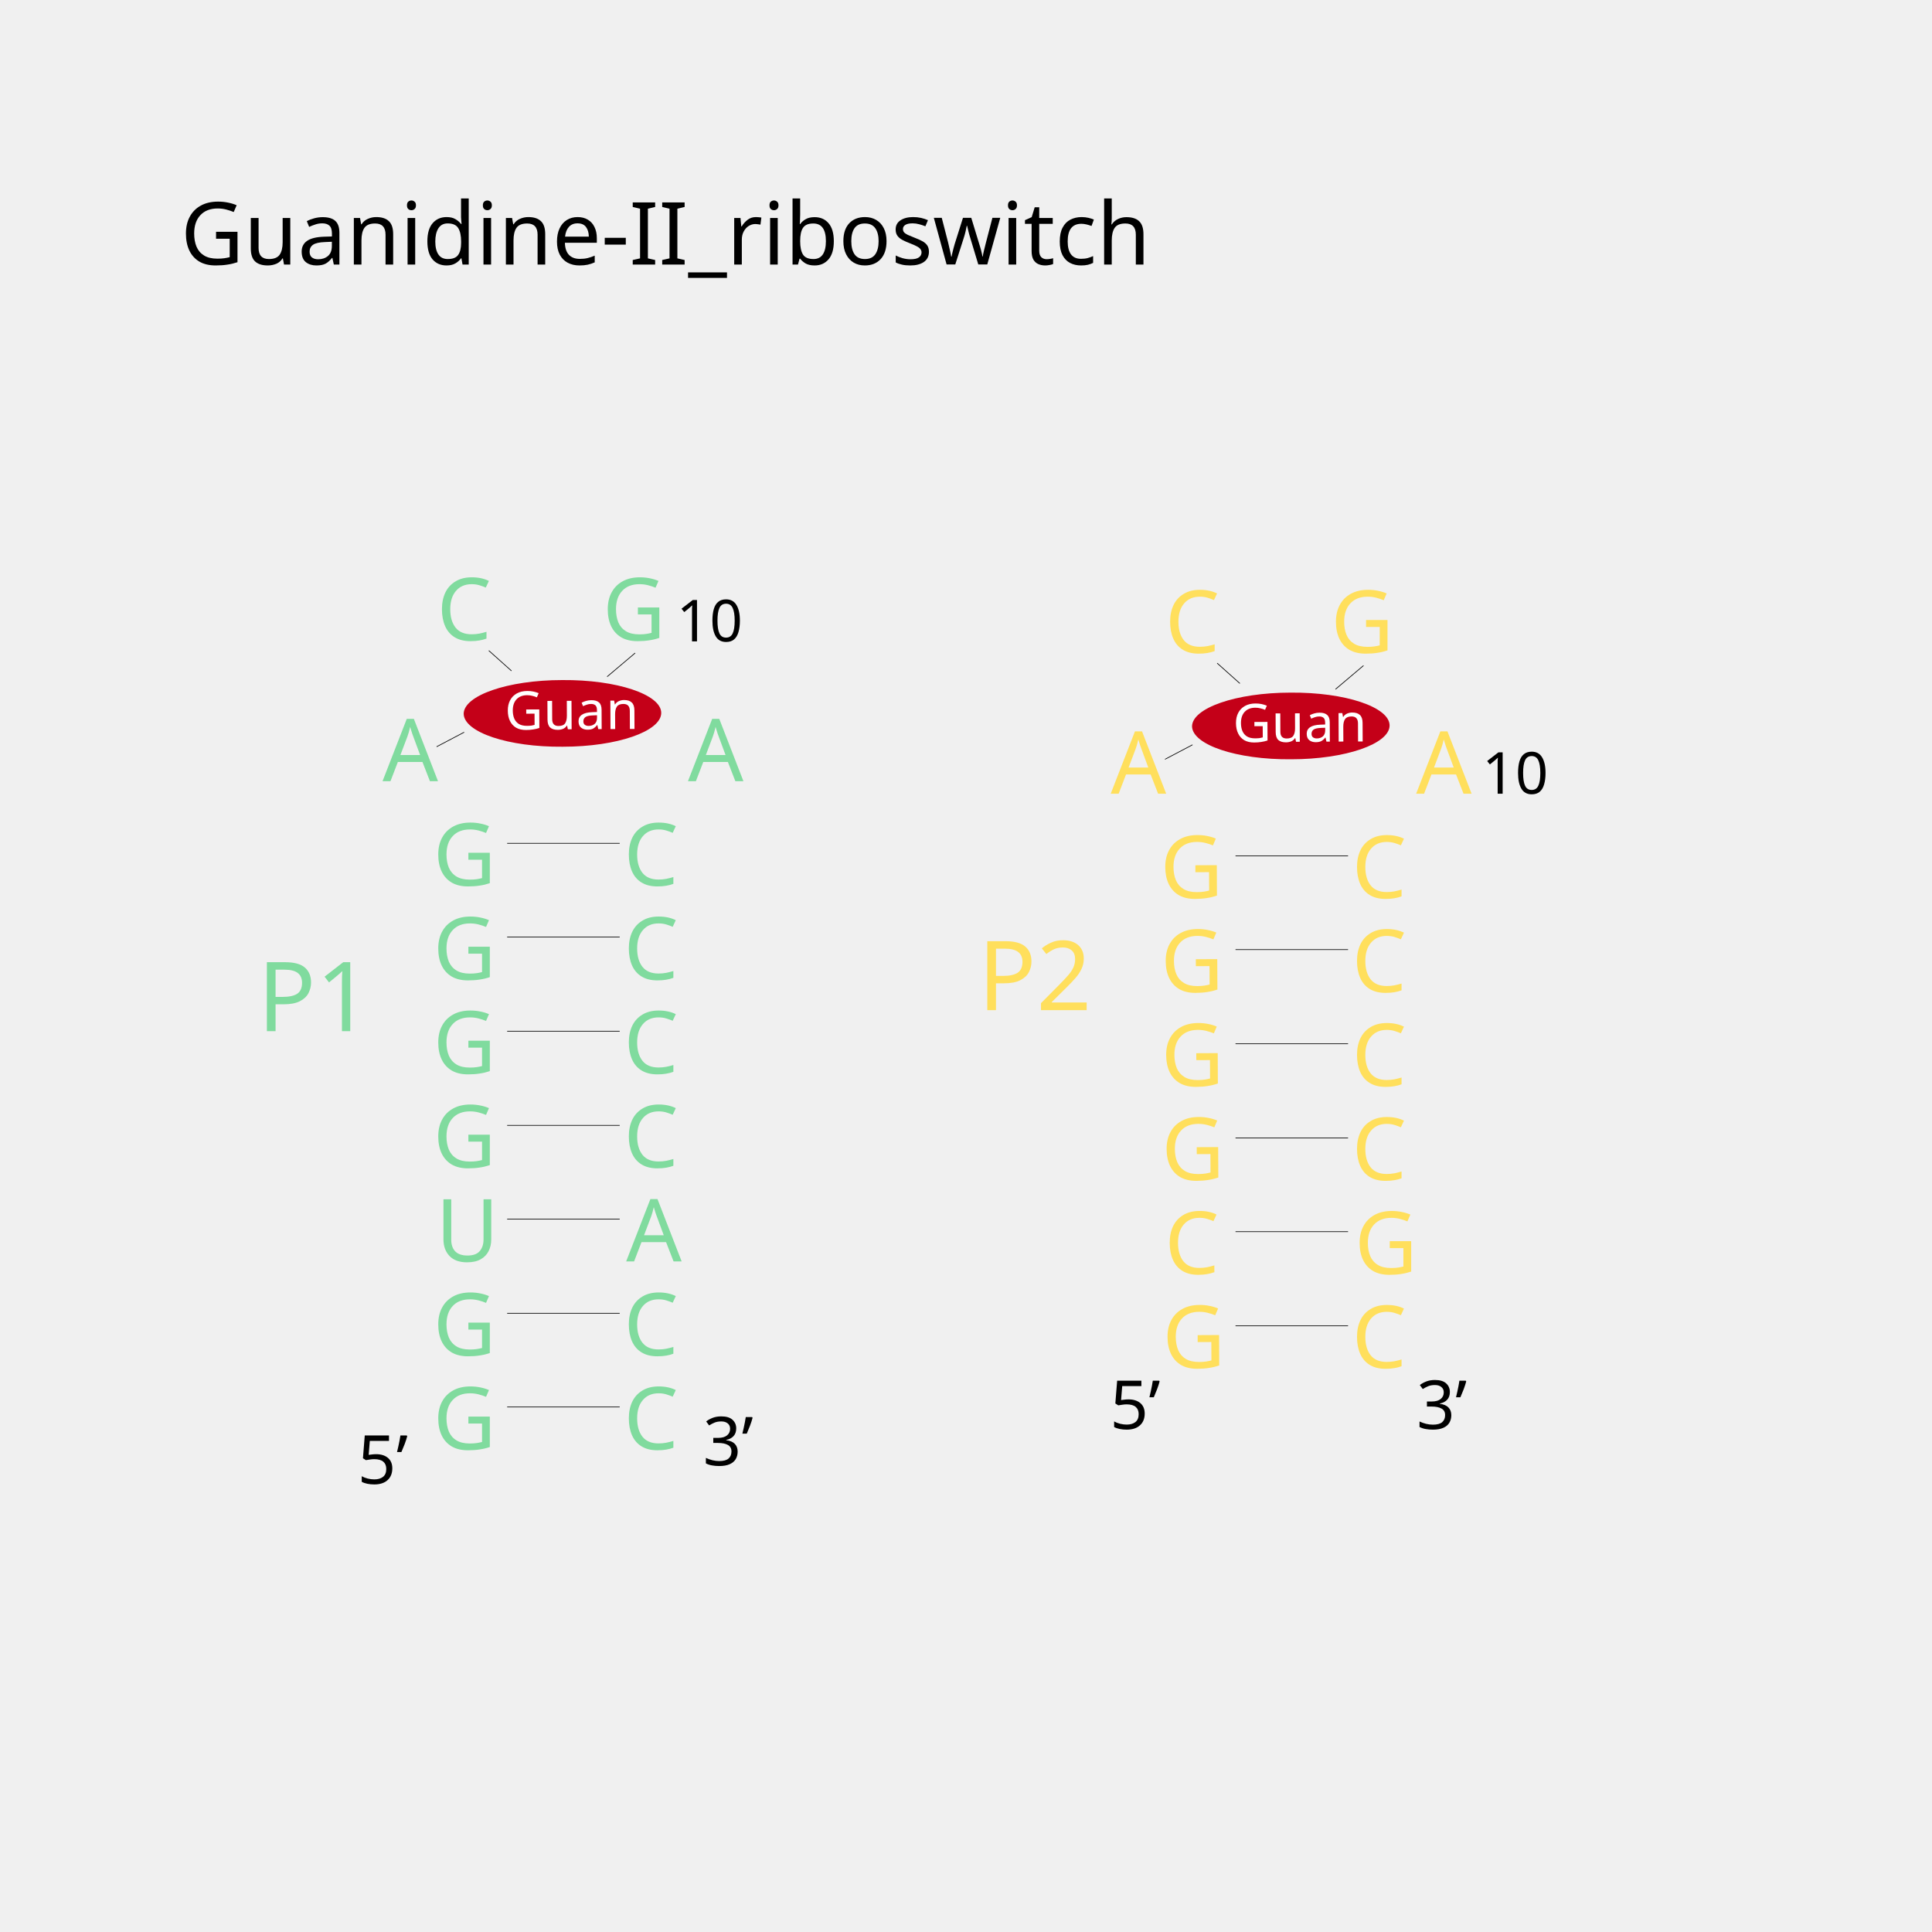
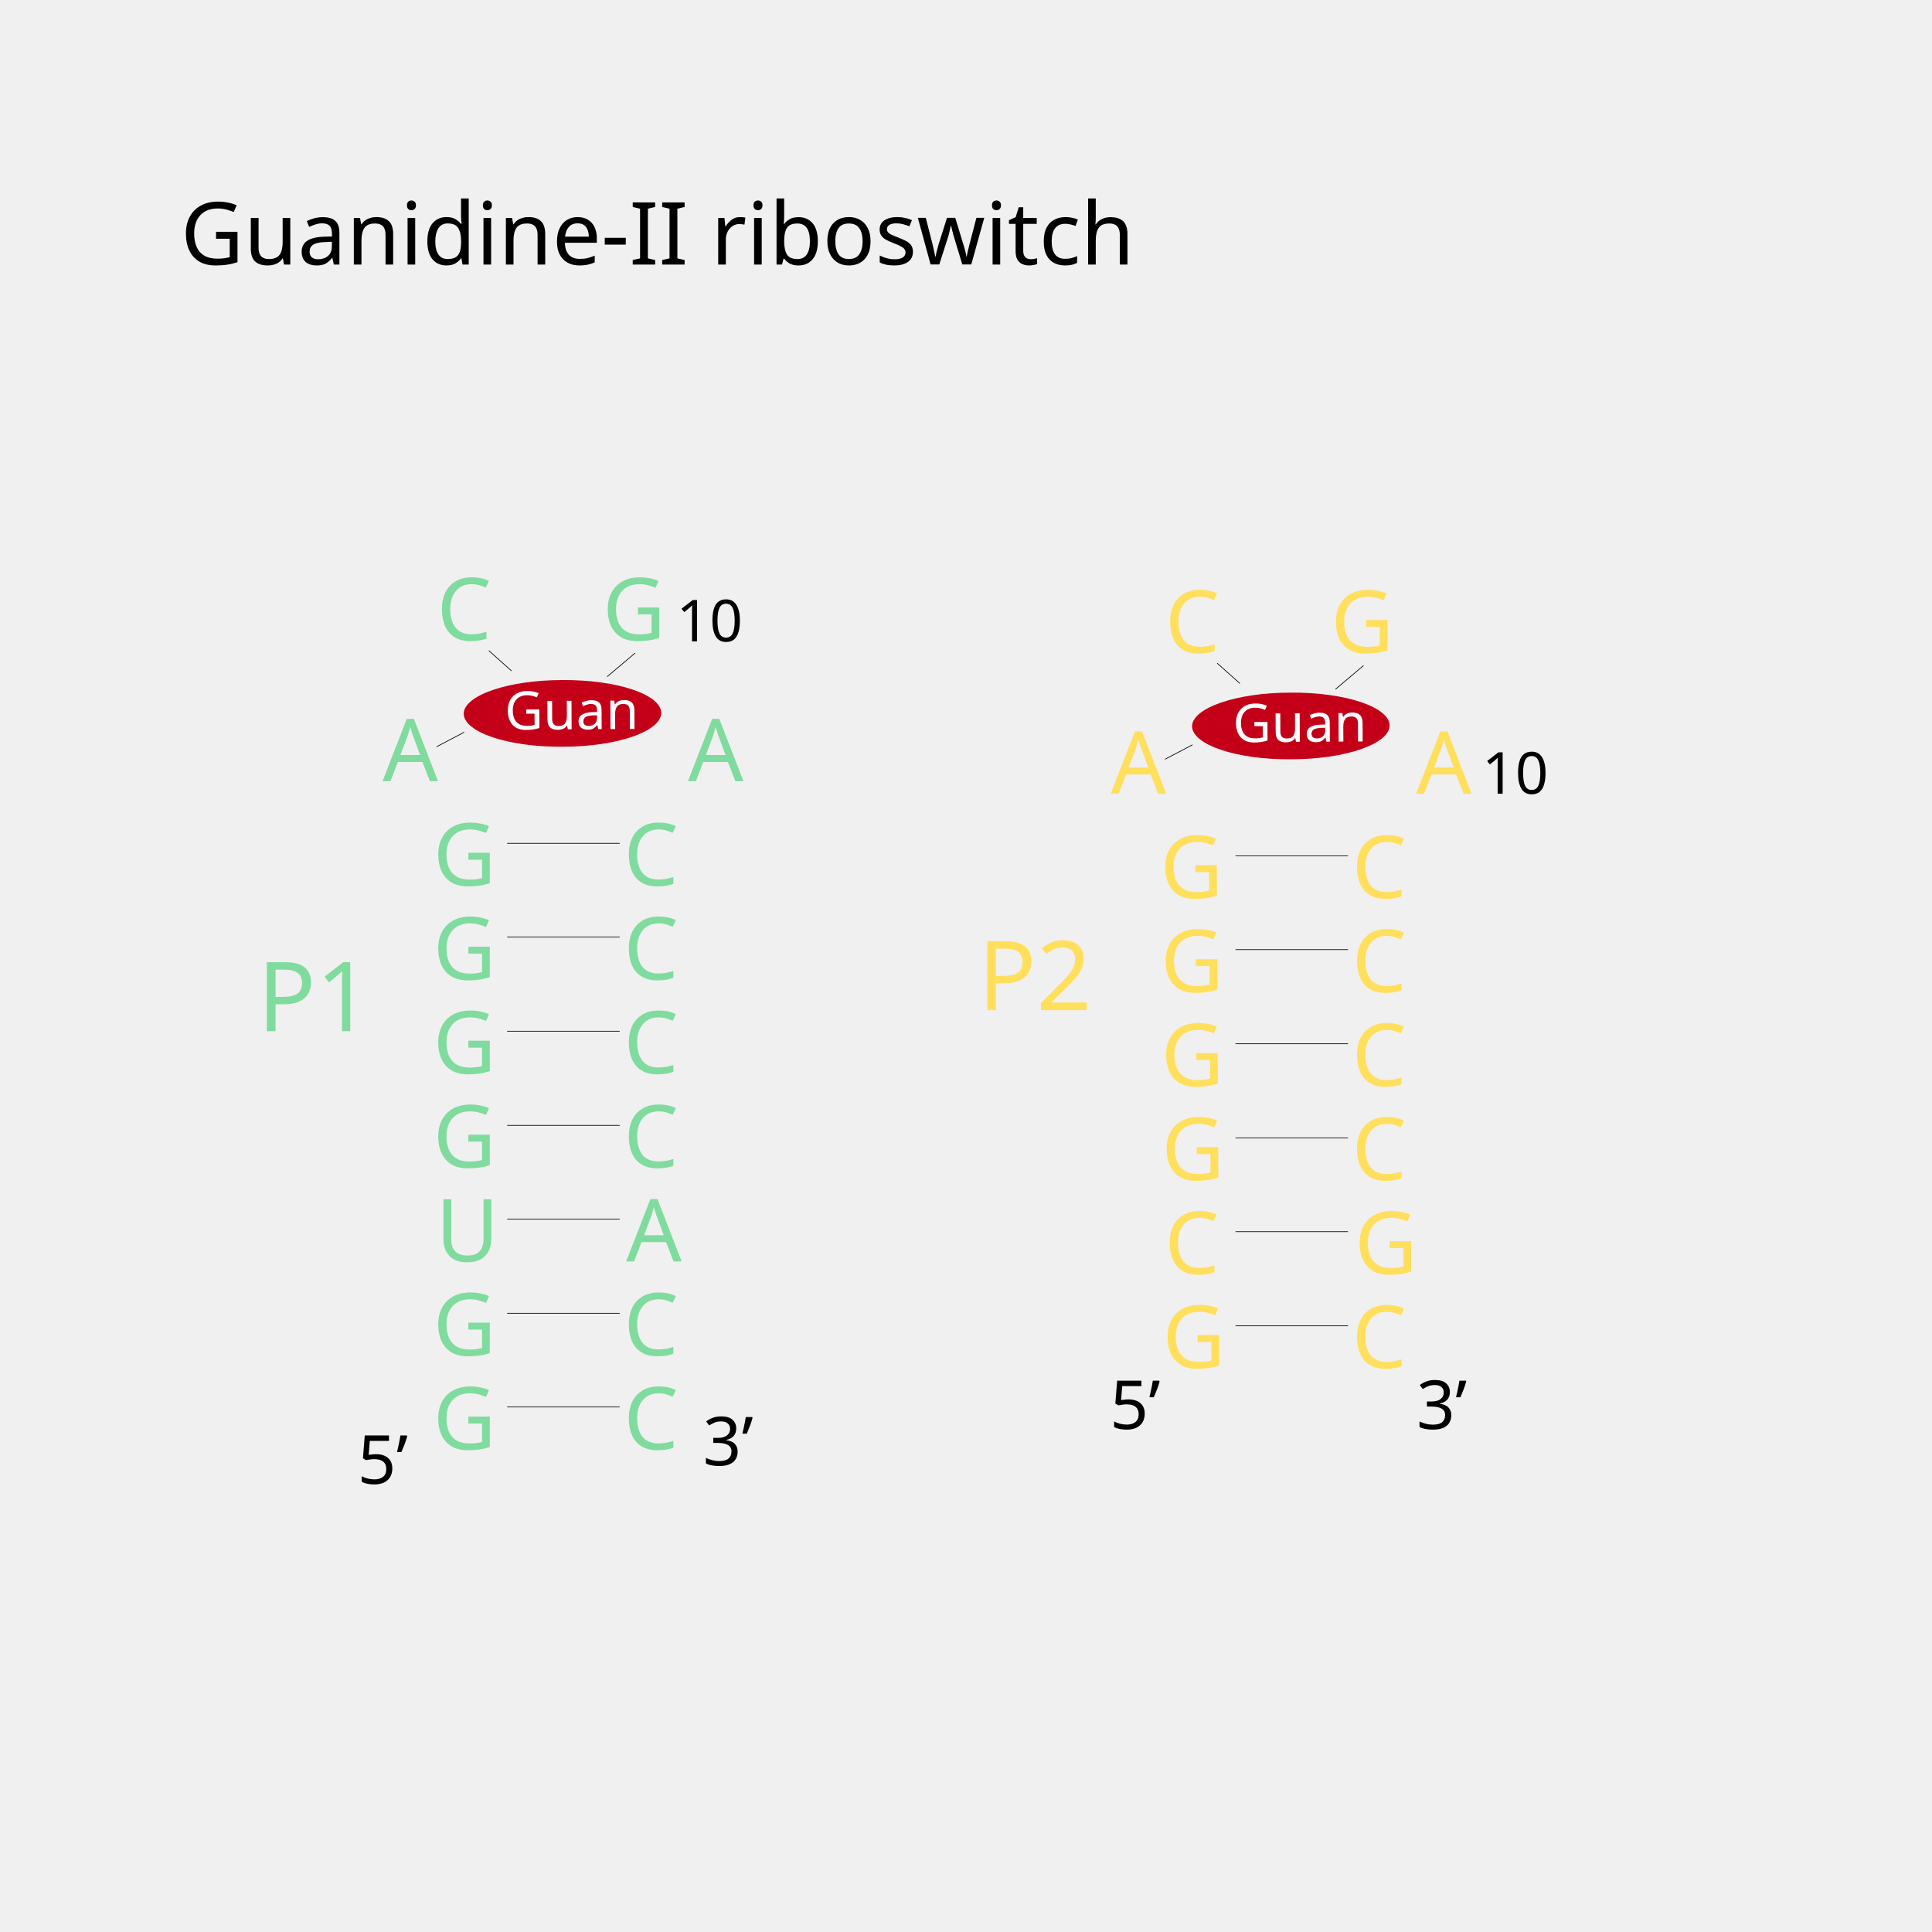
<svg xmlns="http://www.w3.org/2000/svg" version="1.1" id="图层_1" x="0px" y="0px" viewBox="0 0 400 400" style="enable-background:new 0 0 400 400;" xml:space="preserve">
  <style type="text/css">
	.st0{fill:#80DB9E;}
	.st1{font-family:'ArialMT';}
	.st2{font-size:18px;}
	.st3{font-size:12px;}
	.st4{fill:none;stroke:#000000;stroke-width:0.143;stroke-miterlimit:1.143;}
	.st5{font-size:20px;}
	.st6{fill:#C40018;}
	.st7{fill:#FFFFFF;}
	.st8{font-size:11px;}
	.st9{font-size:14px;}
	.st10{fill:#FFDF5C;}
</style>
  <g transform="translate(632.741,655.892)">
    <g>
      <g transform="rotate(-0.0)">
        <text transform="matrix(1 0 0 1 -543.0966 -355.8153)" class="st0 st1 st2">G</text>
      </g>
    </g>
  </g>
  <g transform="translate(632.741,600.229)">
    <g>
      <g transform="rotate(-0.0)">
        <text transform="matrix(1 0 0 1 -543.0966 -319.6093)" class="st0 st1 st2">G</text>
      </g>
    </g>
  </g>
  <g transform="translate(632.741,544.566)">
    <g>
      <g transform="rotate(-0.0)">
        <text transform="matrix(1 0 0 1 -542.5521 -283.4043)" class="st0 st1 st2">U</text>
      </g>
    </g>
  </g>
  <g transform="translate(632.741,488.904)">
    <g>
      <g transform="rotate(-0.0)">
        <text transform="matrix(1 0 0 1 -543.0966 -247.1964)" class="st0 st1 st2">G</text>
      </g>
    </g>
  </g>
  <g transform="translate(632.741,433.241)">
    <g>
      <g transform="rotate(-0.0)">
        <text transform="matrix(1 0 0 1 -543.0966 -210.9914)" class="st0 st1 st2">G</text>
      </g>
    </g>
  </g>
  <g transform="translate(632.741,377.578)">
    <g>
      <g transform="rotate(-0.0)">
        <text transform="matrix(1 0 0 1 -543.0966 -174.7864)" class="st0 st1 st2">G</text>
      </g>
    </g>
  </g>
  <g transform="translate(632.741,321.916)">
    <g>
      <g transform="rotate(-0.0)">
        <text transform="matrix(1 0 0 1 -543.0966 -138.5795)" class="st0 st1 st2">G</text>
      </g>
    </g>
  </g>
  <g transform="translate(600.271,247.699)">
    <g>
      <g transform="rotate(-0.0)">
        <text transform="matrix(1 0 0 1 -521.0703 -85.9578)" class="st0 st1 st2">A</text>
      </g>
    </g>
  </g>
  <g transform="translate(628.102,164.205)">
    <g>
      <g transform="rotate(-0.0)">
        <text transform="matrix(1 0 0 1 -537.6948 -31.6483)" class="st0 st1 st2">C</text>
      </g>
    </g>
  </g>
  <g transform="translate(739.428,164.205)">
    <g>
      <g transform="rotate(-0.0)">
        <text transform="matrix(1 0 0 1 -614.6893 -31.6483)" class="st0 st1 st2">G</text>
      </g>
    </g>
  </g>
  <g transform="translate(813.645,164.205)">
    <g transform="rotate(-0.0)">
      <text transform="matrix(1 0 0 1 -673.6036 -31.414)" class="st1 st3">10</text>
    </g>
  </g>
  <g transform="translate(781.175,247.699)">
    <g>
      <g transform="rotate(-0.0)">
        <text transform="matrix(1 0 0 1 -638.7405 -85.9578)" class="st0 st1 st2">A</text>
      </g>
    </g>
  </g>
  <g transform="translate(744.066,321.916)">
    <g>
      <g transform="rotate(-0.0)">
        <text transform="matrix(1 0 0 1 -614.9639 -138.5795)" class="st0 st1 st2">C</text>
      </g>
    </g>
  </g>
  <g transform="translate(744.066,377.578)">
    <g>
      <g transform="rotate(-0.0)">
        <text transform="matrix(1 0 0 1 -614.9639 -174.7864)" class="st0 st1 st2">C</text>
      </g>
    </g>
  </g>
  <g transform="translate(744.066,433.241)">
    <g>
      <g transform="rotate(-0.0)">
        <text transform="matrix(1 0 0 1 -614.9639 -210.9914)" class="st0 st1 st2">C</text>
      </g>
    </g>
  </g>
  <g transform="translate(744.066,488.904)">
    <g>
      <g transform="rotate(-0.0)">
        <text transform="matrix(1 0 0 1 -614.9639 -247.1964)" class="st0 st1 st2">C</text>
      </g>
    </g>
  </g>
  <g transform="translate(744.066,544.566)">
    <g>
      <g transform="rotate(-0.0)">
        <text transform="matrix(1 0 0 1 -614.424 -283.4043)" class="st0 st1 st2">A</text>
      </g>
    </g>
  </g>
  <g transform="translate(744.066,600.229)">
    <g>
      <g transform="rotate(-0.0)">
        <text transform="matrix(1 0 0 1 -614.9639 -319.6093)" class="st0 st1 st2">C</text>
      </g>
    </g>
  </g>
  <g transform="translate(744.066,655.892)">
    <g>
      <g transform="rotate(-0.0)">
        <text transform="matrix(1 0 0 1 -614.9639 -355.8153)" class="st0 st1 st2">C</text>
      </g>
    </g>
  </g>
  <line class="st4" x1="105" y1="291.3" x2="128.3" y2="291.3" />
  <line class="st4" x1="105" y1="271.9" x2="128.3" y2="271.9" />
  <line class="st4" x1="105" y1="252.4" x2="128.3" y2="252.4" />
  <line class="st4" x1="105" y1="233" x2="128.3" y2="233" />
  <line class="st4" x1="105" y1="213.5" x2="128.3" y2="213.5" />
  <line class="st4" x1="105" y1="194" x2="128.3" y2="194" />
  <line class="st4" x1="105" y1="174.6" x2="128.3" y2="174.6" />
  <text transform="matrix(1 0 0 1 53.3191 213.4931)" class="st0 st1 st5">P1</text>
-   <text transform="matrix(1 0 0 1 37.4037 54.7721)" class="st1 st2">Guanidine-II_riboswitch</text>
+   <text transform="matrix(1 0 0 1 37.4037 54.7721)" class="st1 st2">Guanidine-II riboswitch</text>
  <path class="st6" d="M136.9,147.6c0,3.8-9.1,7-20.4,7c-11.3,0.1-20.4-3-20.5-6.8c0-3.8,9.1-7,20.4-7  C127.7,140.7,136.9,143.8,136.9,147.6z" />
  <text transform="matrix(1 -4.833093e-03 4.833093e-03 1 104.4832 151.051)" class="st7 st1 st8">Guan</text>
  <line class="st4" x1="90.4" y1="154.6" x2="96.1" y2="151.6" />
  <line class="st4" x1="101.2" y1="134.7" x2="105.9" y2="138.9" />
  <line class="st4" x1="125.7" y1="140.1" x2="131.5" y2="135.2" />
  <text transform="matrix(1 0 0 1 74.02 307.1971)" class="st1 st9">5’</text>
  <text transform="matrix(1 0 0 1 145.5207 303.3864)" class="st1 st9">3’</text>
  <g transform="translate(632.741,600.229)">
    <g>
      <g>
        <g transform="rotate(-0.0)">
          <text transform="matrix(1 -4.833037e-03 4.833037e-03 1 -392.0771 -316.9876)" class="st10 st1 st2">G</text>
        </g>
      </g>
    </g>
  </g>
  <g transform="translate(632.741,544.566)">
    <g>
      <g>
        <g transform="rotate(-0.0)">
          <text transform="matrix(1 -4.833037e-03 4.833037e-03 1 -391.6267 -280.785)" class="st10 st1 st2">C</text>
        </g>
      </g>
    </g>
  </g>
  <g transform="translate(632.741,488.904)">
    <g>
      <g>
        <g transform="rotate(-0.0)">
          <text transform="matrix(1 -4.833037e-03 4.833037e-03 1 -392.2652 -244.5743)" class="st10 st1 st2">G</text>
        </g>
      </g>
    </g>
  </g>
  <g transform="translate(632.741,433.241)">
    <g>
      <g>
        <g transform="rotate(-0.0)">
          <text transform="matrix(1 -4.833037e-03 4.833037e-03 1 -392.3592 -208.369)" class="st10 st1 st2">G</text>
        </g>
      </g>
    </g>
  </g>
  <g transform="translate(632.741,377.578)">
    <g>
      <g>
        <g transform="rotate(-0.0)">
          <text transform="matrix(1 -4.833037e-03 4.833037e-03 1 -392.4532 -172.1638)" class="st10 st1 st2">G</text>
        </g>
      </g>
    </g>
  </g>
  <g transform="translate(632.741,321.916)">
    <g>
      <g>
        <g transform="rotate(-0.0)">
          <text transform="matrix(1 -4.833037e-03 4.833037e-03 1 -392.5473 -135.9567)" class="st10 st1 st2">G</text>
        </g>
      </g>
    </g>
  </g>
  <g transform="translate(600.271,247.699)">
    <g>
      <g>
        <g transform="rotate(-0.0)">
          <text transform="matrix(1 0 0 1 -370.3091 -83.3693)" class="st10 st1 st2">A</text>
        </g>
      </g>
    </g>
  </g>
  <g transform="translate(628.102,164.205)">
    <g>
      <g>
        <g transform="rotate(-0.0)">
          <text transform="matrix(1 0 0 1 -386.9337 -29.0598)" class="st10 st1 st2">C</text>
        </g>
      </g>
    </g>
  </g>
  <g transform="translate(739.428,164.205)">
    <g>
      <g>
        <g transform="rotate(-0.0)">
          <text transform="matrix(1 0 0 1 -463.9282 -29.0598)" class="st10 st1 st2">G</text>
        </g>
      </g>
    </g>
  </g>
  <g transform="translate(813.645,164.205)">
    <g transform="rotate(-0.0)">
      <text transform="matrix(1 0 0 1 -506.8045 0.1246)" class="st1 st3">10</text>
    </g>
  </g>
  <g transform="translate(781.175,247.699)">
    <g>
      <g>
        <g transform="rotate(-0.0)">
          <text transform="matrix(1 0 0 1 -487.9794 -83.3693)" class="st10 st1 st2">A</text>
        </g>
      </g>
    </g>
  </g>
  <g transform="translate(744.066,321.916)">
    <g>
      <g>
        <g transform="rotate(-0.0)">
          <text transform="matrix(1 0 0 1 -464.2028 -135.991)" class="st10 st1 st2">C</text>
        </g>
      </g>
    </g>
  </g>
  <g transform="translate(744.066,377.578)">
    <g>
      <g>
        <g transform="rotate(-0.0)">
          <text transform="matrix(1 0 0 1 -464.2028 -172.1979)" class="st10 st1 st2">C</text>
        </g>
      </g>
    </g>
  </g>
  <g transform="translate(744.066,433.241)">
    <g>
      <g>
        <g transform="rotate(-0.0)">
          <text transform="matrix(1 0 0 1 -464.2028 -208.4029)" class="st10 st1 st2">C</text>
        </g>
      </g>
    </g>
  </g>
  <g transform="translate(744.066,488.904)">
    <g>
      <g>
        <g transform="rotate(-0.0)">
          <text transform="matrix(1 0 0 1 -464.2028 -244.6079)" class="st10 st1 st2">C</text>
        </g>
      </g>
    </g>
  </g>
  <g transform="translate(744.066,544.566)">
    <g>
      <g>
        <g transform="rotate(-0.0)">
          <text transform="matrix(1 0 0 1 -463.6628 -280.8158)" class="st10 st1 st2">G</text>
        </g>
      </g>
    </g>
  </g>
  <g transform="translate(744.066,600.229)">
    <g>
      <g>
        <g transform="rotate(-0.0)">
          <text transform="matrix(1 0 0 1 -464.2028 -317.0208)" class="st10 st1 st2">C</text>
        </g>
      </g>
    </g>
  </g>
  <line class="st4" x1="255.8" y1="274.5" x2="279.1" y2="274.5" />
  <line class="st4" x1="255.8" y1="255" x2="279.1" y2="255" />
  <line class="st4" x1="255.8" y1="235.6" x2="279.1" y2="235.6" />
  <line class="st4" x1="255.8" y1="216.1" x2="279.1" y2="216.1" />
  <line class="st4" x1="255.8" y1="196.6" x2="279.1" y2="196.6" />
  <line class="st4" x1="255.8" y1="177.2" x2="279.1" y2="177.2" />
  <path class="st6" d="M287.7,150.2c0,3.8-9.1,7-20.4,7c-11.3,0.1-20.4-3-20.5-6.8c0-3.8,9.1-7,20.4-7  C278.5,143.3,287.7,146.4,287.7,150.2z" />
  <text transform="matrix(1 -4.833093e-03 4.833093e-03 1 255.2442 153.6395)" class="st7 st1 st8">Guan</text>
  <line class="st4" x1="241.2" y1="157.2" x2="246.9" y2="154.2" />
  <line class="st4" x1="252" y1="137.3" x2="256.7" y2="141.5" />
  <line class="st4" x1="276.5" y1="142.7" x2="282.3" y2="137.8" />
  <text transform="matrix(1 0 0 1 229.7948 295.8524)" class="st1 st9">5’</text>
  <text transform="matrix(1 0 0 1 293.2736 295.8521)" class="st1 st9">3’</text>
  <text transform="matrix(1 0 0 1 202.4723 209.1464)" class="st10 st1 st5">P2</text>
</svg>
